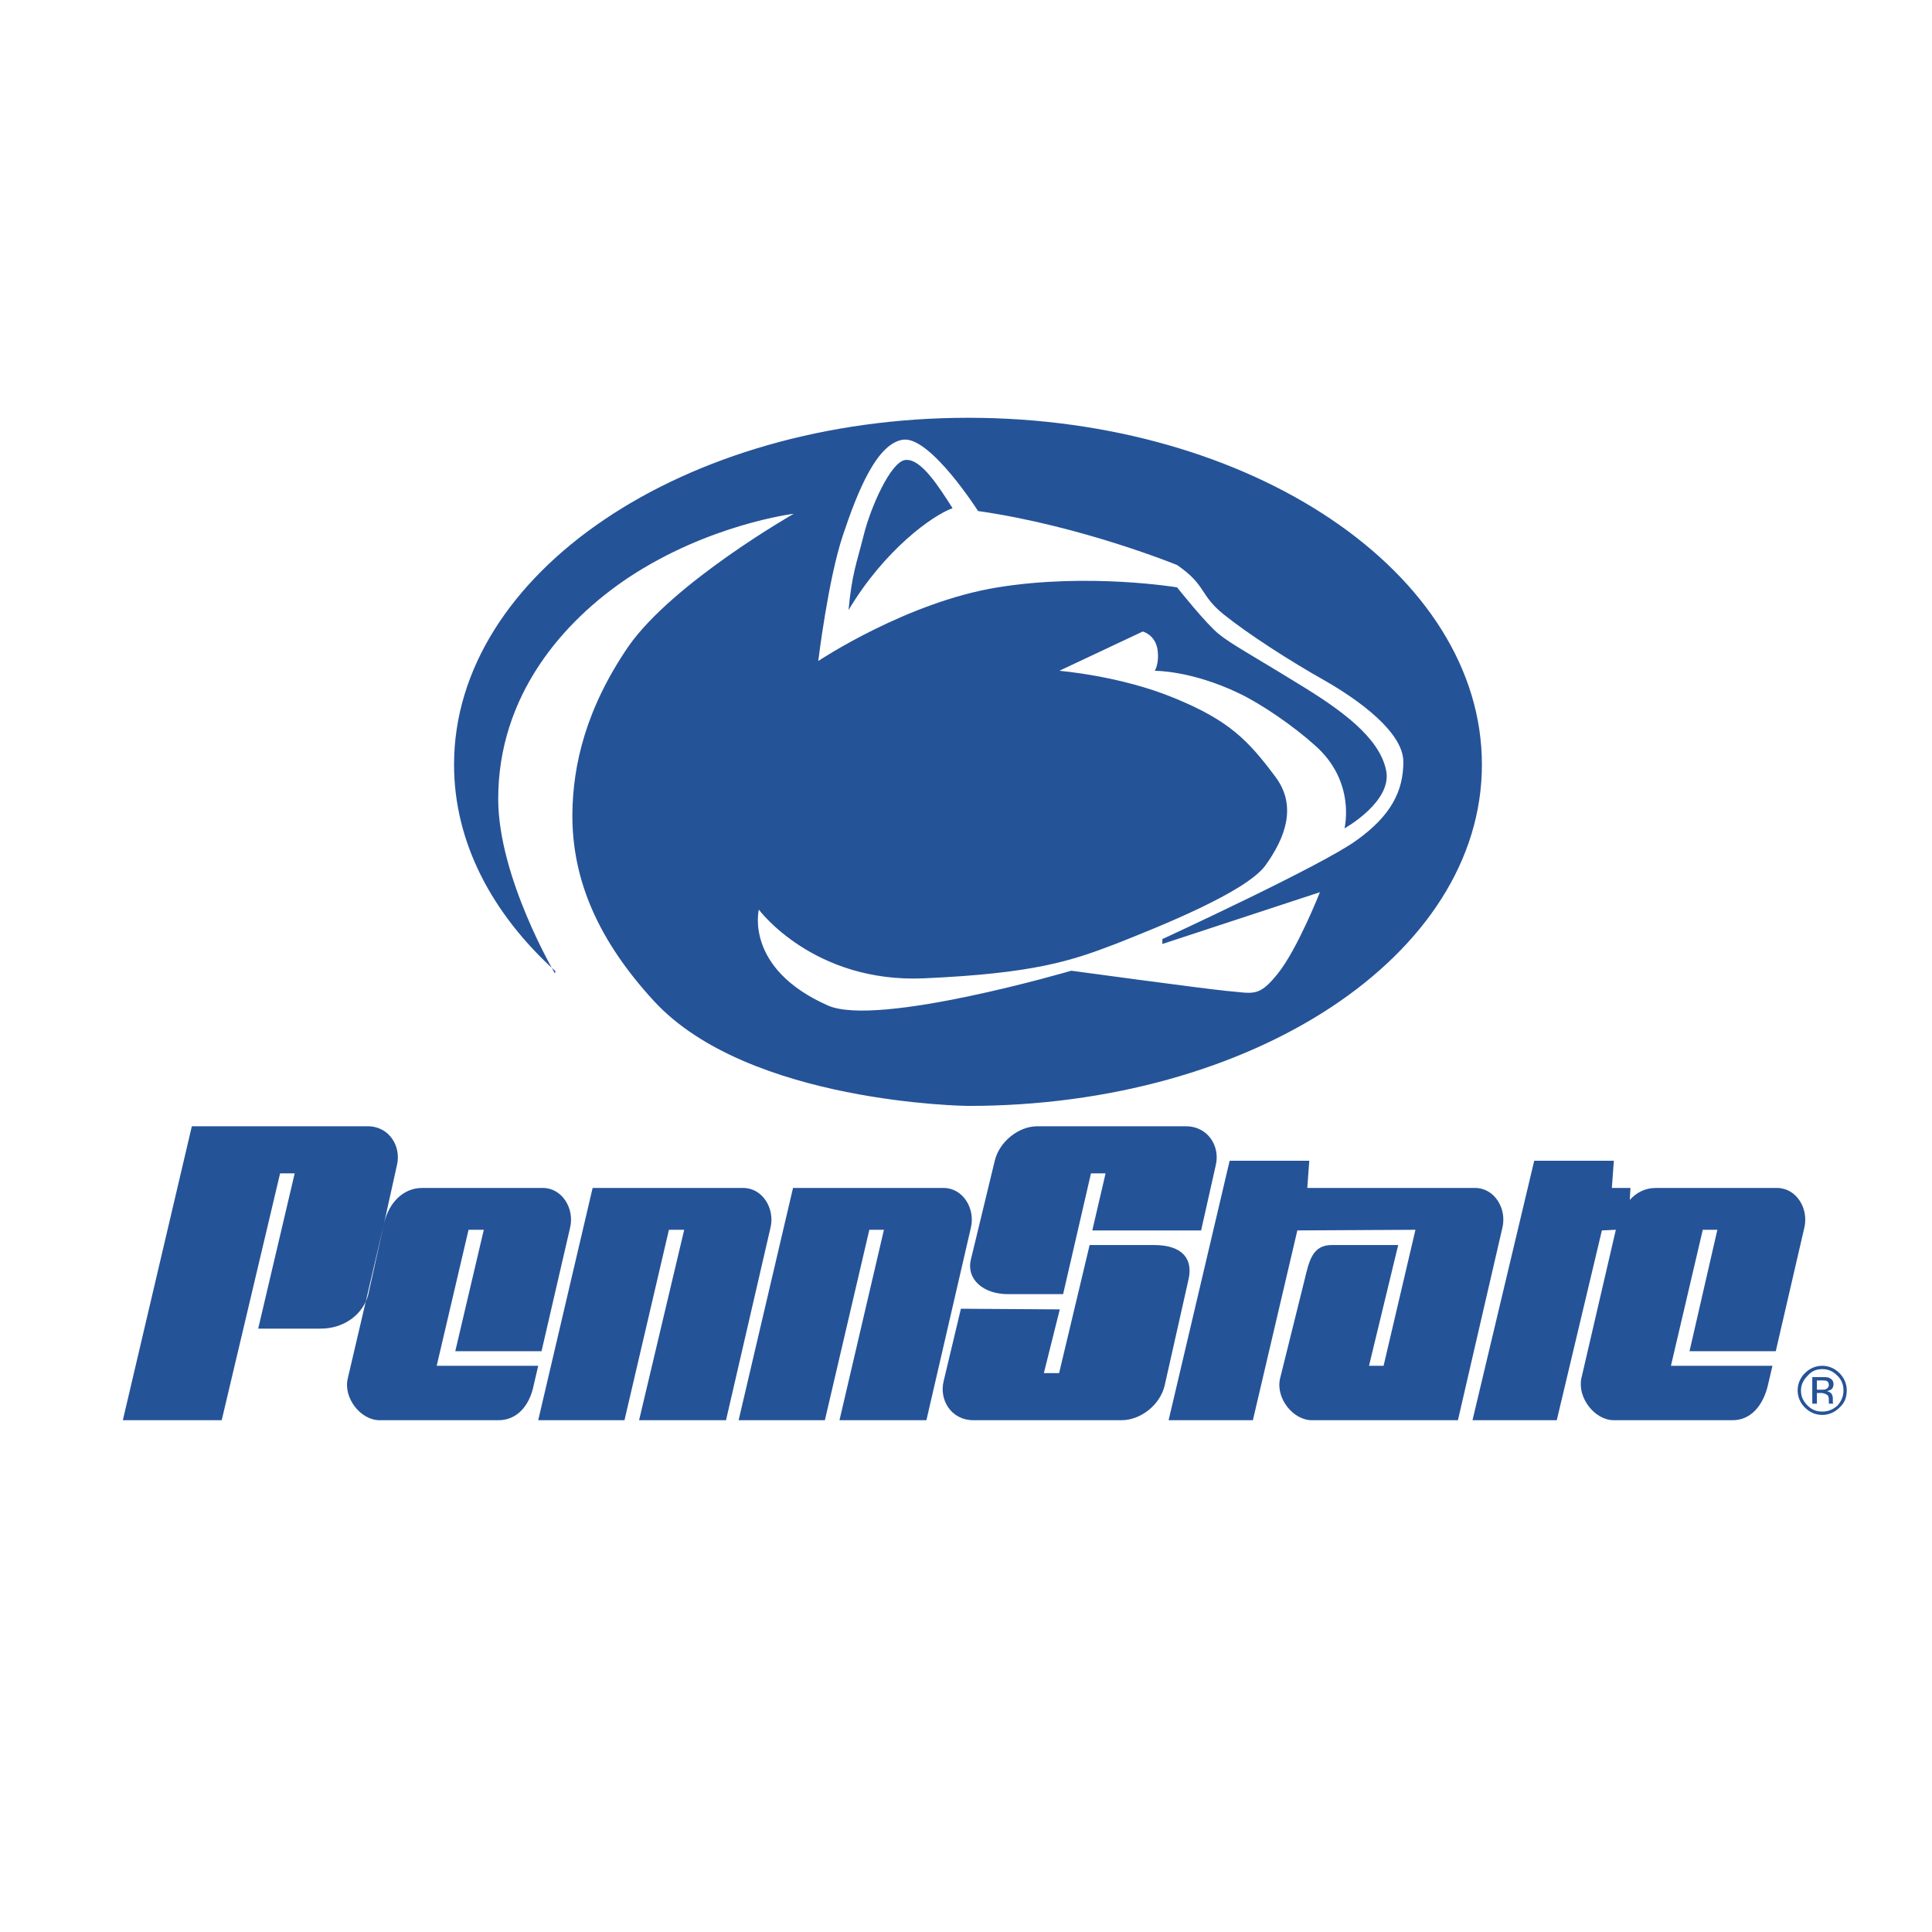
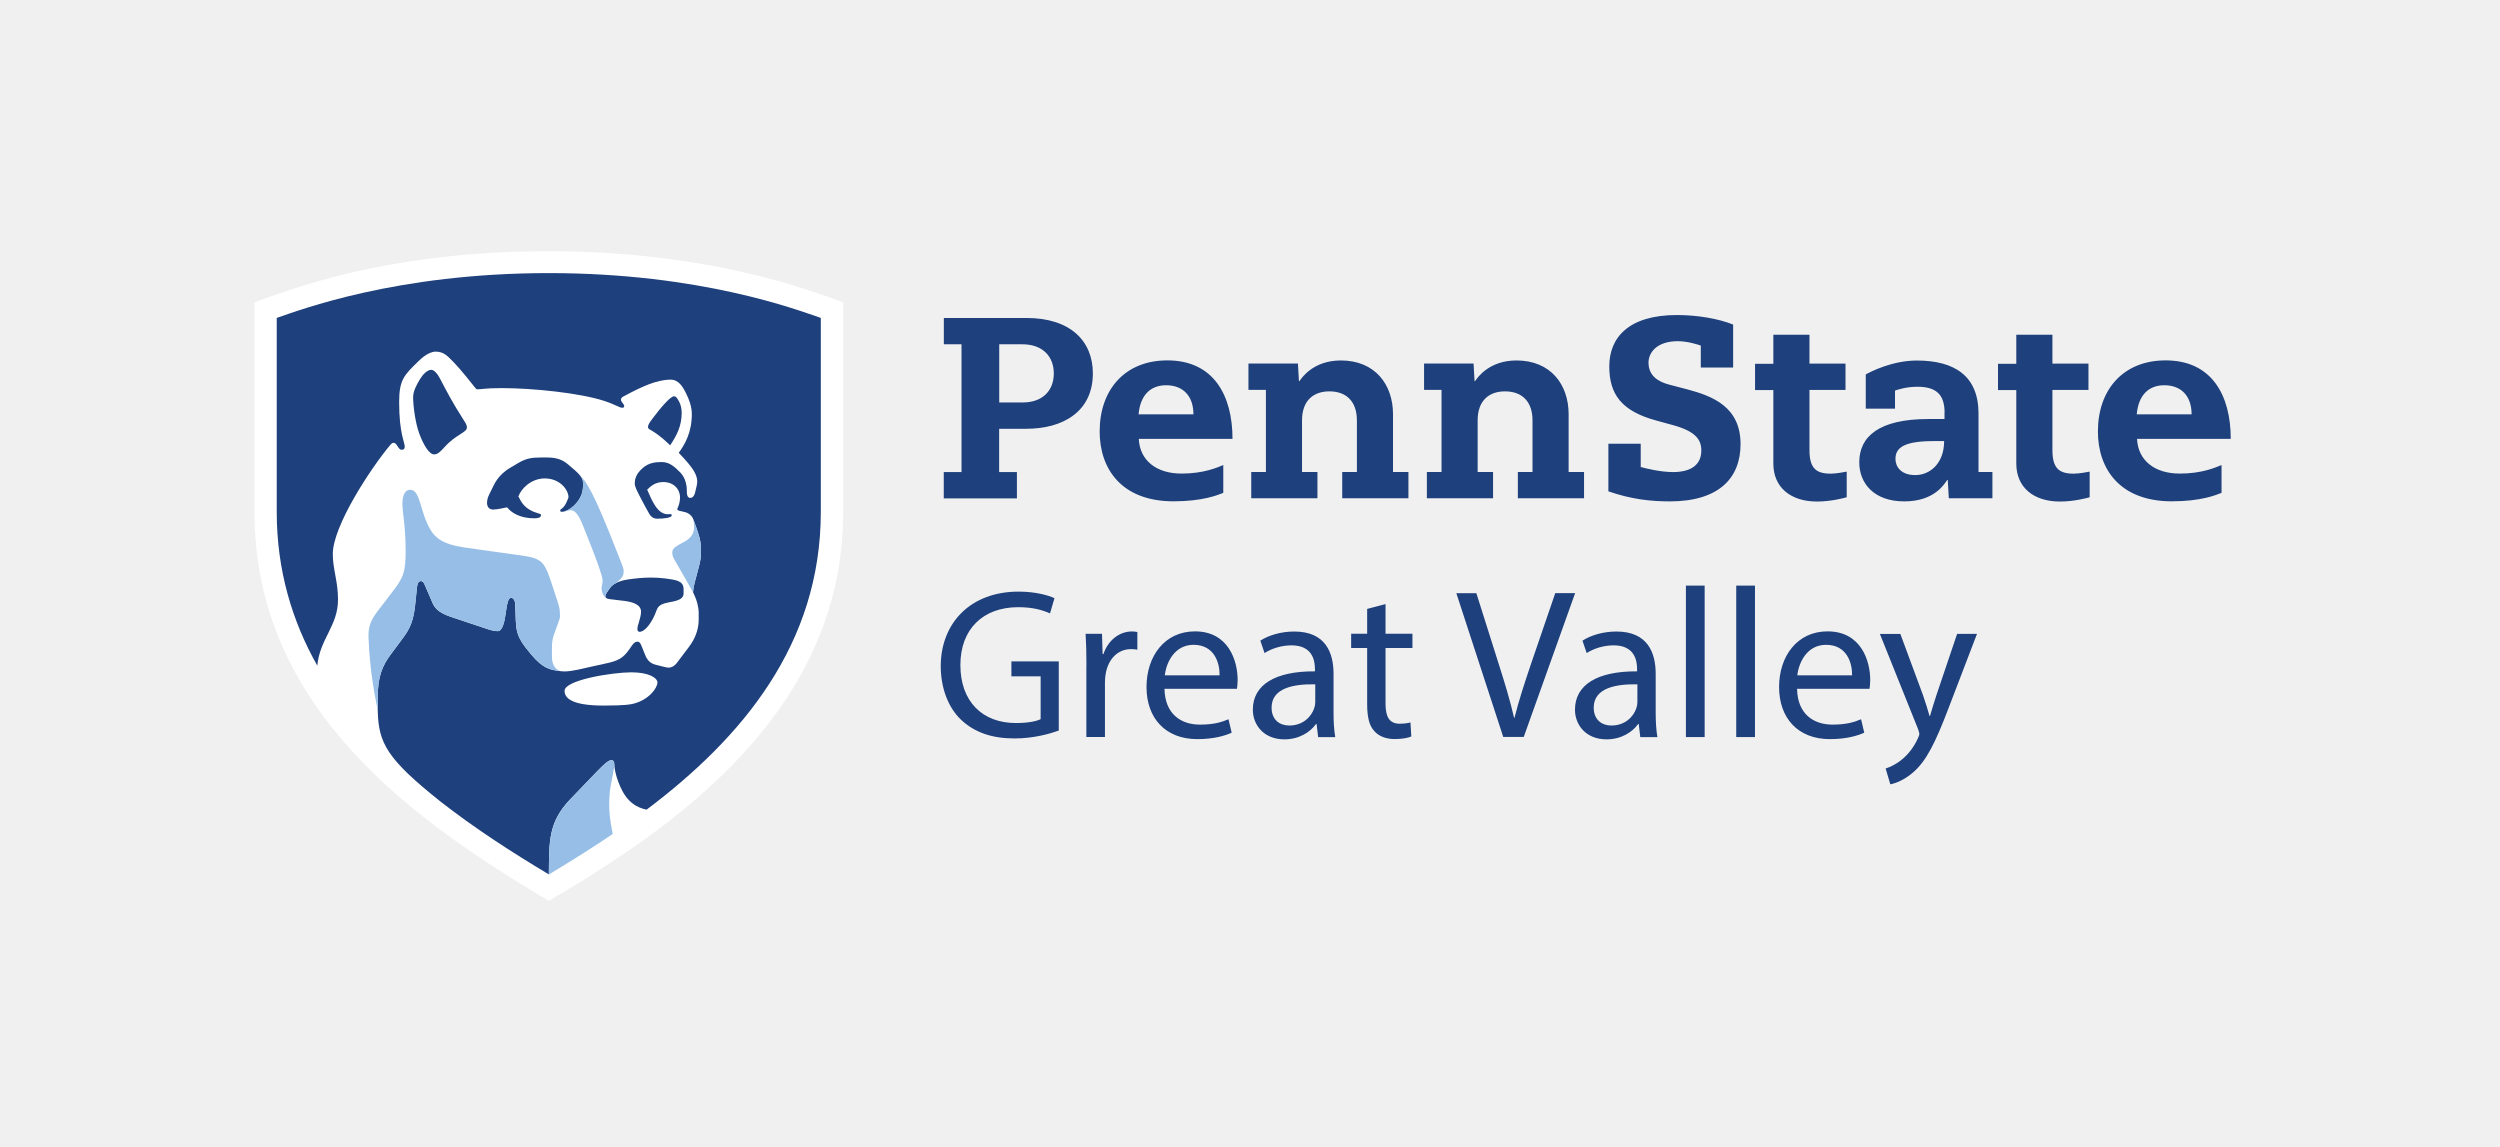
- <svg xmlns="http://www.w3.org/2000/svg" width="2500" height="2500" viewBox="0 0 192.756 192.756">
-   <g fill-rule="evenodd" clip-rule="evenodd">
-     <path fill="#fff" d="M0 0h192.756v192.756H0V0z" />
-     <path d="M36.684 112.367c2.185 0 3.376 2.053 2.913 3.906l-2.847 12.844c-.463 1.92-2.317 3.441-4.767 3.441H25.76l3.642-15.49h-1.457l-5.826 24.627h-9.864l6.885-29.328h17.544zm17.014 23.899l-.463 1.986c-.397 1.922-1.589 3.443-3.509 3.443h-11.85c-1.92 0-3.641-2.25-3.178-4.172l3.641-15.557c.464-1.92 1.854-3.443 3.774-3.443h12.049c1.92 0 3.178 2.053 2.714 3.973l-2.847 12.314h-8.606l2.847-12.115h-1.523l-3.178 13.57h10.129v.001zm18.736 5.429l4.436-19.199c.463-1.92-.794-3.973-2.715-3.973H59.126l-5.428 23.172h8.606l4.436-19h1.523l-4.502 19h8.673zm19.994 0l4.435-19.199c.463-1.92-.794-3.973-2.714-3.973H79.12l-5.428 23.172h8.606l4.436-19h1.457l-4.436 19h8.673zm16.551-18.935l1.324-5.691h-1.457l-2.779 12.049h-5.496c-2.516 0-4.171-1.523-3.708-3.443l2.383-9.863c.463-1.922 2.385-3.443 4.238-3.443h14.828c2.252 0 3.443 2.053 2.98 3.906l-1.457 6.486h-10.856v-.001zm-3.245 7.879l-1.588 6.355h1.521l3.045-12.777h6.422c2.914 0 3.906 1.457 3.443 3.443l-2.383 10.592c-.465 1.922-2.385 3.443-4.305 3.443H97.127c-2.25 0-3.442-2.053-2.978-3.906l1.721-7.217 9.864.067zm25.159 11.056c-1.92 0-3.643-2.25-3.178-4.172l2.449-9.863c.463-1.92.795-3.443 2.715-3.443h6.619l-2.912 12.049h1.455l3.178-13.57-11.783.064L125 141.695h-8.408l6.09-25.885h7.945l-.199 2.713h16.75c1.92 0 3.178 2.053 2.715 3.973l-4.436 19.199h-14.564zm31.711-21.98c.662-.729 1.521-1.191 2.582-1.191h12.115c1.92 0 3.178 2.053 2.715 3.973l-2.848 12.314h-8.605l2.779-12.115h-1.455l-3.178 13.57h10.129l-.465 1.986c-.463 1.922-1.654 3.443-3.508 3.443h-11.85c-1.922 0-3.643-2.25-3.244-4.172l3.441-14.828-1.391.064-4.502 18.936h-8.408l6.158-25.885h7.945l-.199 2.713h1.854l-.065 1.192zm17.742 17.545c-.396.396-.662.859-.662 1.457 0 .596.199 1.059.662 1.521.398.398.861.596 1.457.596s1.059-.197 1.523-.596c.396-.463.596-.926.596-1.521 0-.598-.199-1.061-.596-1.457-.465-.463-.928-.662-1.523-.662s-1.059.199-1.457.662zm3.177 3.178c-.463.463-1.059.729-1.721.729s-1.258-.266-1.721-.729a2.397 2.397 0 0 1 0-3.444c.463-.463 1.059-.729 1.721-.729s1.258.266 1.721.729.729 1.061.729 1.723-.199 1.258-.729 1.721zm-1.257-2.649c-.133-.066-.33-.066-.596-.066h-.396v.928h.463c.199 0 .332 0 .463-.066a.447.447 0 0 0 .266-.398c-.001-.199-.068-.332-.2-.398zm-.53-.396c.332 0 .596 0 .729.064.33.133.463.332.463.662 0 .266-.133.465-.264.531-.133.066-.266.133-.398.133.199.064.332.131.465.264.064.133.131.266.131.463v.398c0 .066 0 .066.066.133h-.463v-.331c0-.33-.066-.529-.266-.596a1.02 1.02 0 0 0-.529-.133h-.396v1.061h-.463v-2.648h.925v-.001zM55.419 96.9C49.054 91.134 45.3 84.008 45.3 76.282c0-19.095 22.958-34.6 51.302-34.6 28.289 0 51.248 15.505 51.248 34.6s-22.959 34.056-51.248 34.056c0 0-21.979-.217-31.391-10.5-5.44-5.929-8.16-11.968-8.105-18.659.054-4.896 1.359-10.5 5.603-16.702 4.461-6.365 16.484-13.22 16.484-13.22s-8.433 1.033-16.484 6.365c-6.528 4.352-13.002 11.751-13.002 22.087 0 7.834 5.658 17.409 5.658 17.409l.054-.218zm44.12-38.299c9.086-1.469 17.898 0 17.898 0s2.939 3.7 4.189 4.679c1.197.979 3.428 2.176 7.834 4.896 4.406 2.666 8.107 5.386 8.814 8.596.76 3.155-4.135 5.876-4.135 5.876s1.195-4.679-2.992-8.324c-2.123-1.904-5.277-4.08-7.562-5.168-4.787-2.285-8.379-2.23-8.379-2.23s.49-.707.273-2.176c-.273-1.469-1.471-1.741-1.471-1.741l-8.322 3.917s6.094.489 11.479 2.72c5.441 2.23 7.346 4.189 10.064 7.833 2.23 2.938.979 6.147-.979 8.868-1.959 2.666-10.555 6.093-14.961 7.834-4.406 1.687-8.105 2.938-19.095 3.426-11.044.49-16.484-6.854-16.484-6.854s-1.469 5.875 6.909 9.575c5.005 2.176 24.264-3.48 24.264-3.48s12.783 1.74 15.449 2.012c2.721.219 3.211.707 5.168-1.74 1.959-2.449 4.189-8.106 4.189-8.106l-15.721 5.168v-.49s15.939-7.344 19.365-9.847c3.428-2.448 4.68-4.896 4.68-7.834 0-2.938-4.406-6.147-7.834-8.106-3.482-1.958-7.617-4.624-10.064-6.583-2.449-1.959-1.74-2.938-4.68-4.951 0 0-9.574-3.917-19.855-5.386 0 0-4.68-7.344-7.4-7.126-2.666.272-4.624 5.168-6.093 9.575s-2.448 12.513-2.448 12.513 8.815-5.877 17.9-7.346zm-4.5-7.898c-1.288-1.994-3.122-5.005-4.722-4.81-1.438.176-3.434 4.653-4.137 7.469-.702 2.815-1.171 3.793-1.522 7.508 3.591-6.022 8.391-9.463 10.381-10.167z" fill="#255398" />
+ <svg xmlns="http://www.w3.org/2000/svg" version="1.1" id="Layer_1" x="0px" y="0px" viewBox="0 0 330.83 151.67" style="enable-background:new 0 0 330.83 151.67;" xml:space="preserve">
+   <style type="text/css">
+ 	.st0{fill:#FFFFFF;}
+ 	.st1{fill:#1E407C;}
+ 	.st2{fill:#96BEE6;}
+ </style>
+   <g>
+     <g id="XMLID_336_">
+       <g id="XMLID_350_">
+         <path id="XMLID_351_" class="st0" d="M72.63,119.21C55.4,108.97,33.68,94.08,33.68,67.78V40.02c7.95-3.01,20.23-6.77,38.95-6.77     c18.94,0,31.94,4.1,38.95,6.77v27.76C111.58,94.3,89.01,109.58,72.63,119.21z" />
+       </g>
+       <g id="XMLID_337_">
+         <path id="XMLID_343_" class="st1" d="M84.35,83.26c0-0.59,0.48-1.5,0.48-2.32c0-0.97-1.19-1.28-2.12-1.41     c-1.95-0.27-2.6-0.18-2.6-0.61c0-0.3,0.26-0.61,0.62-1.12c0.52-0.75,1.77-1.04,2.44-1.13c0.87-0.12,1.84-0.24,3-0.24     c1.3,0,2.4,0.19,2.91,0.28c1.19,0.21,1.38,0.71,1.38,1.27c0,0.12,0,0.42,0,0.56c0,0.56-0.46,0.85-1.3,1.04     c-0.21,0.05-0.5,0.1-0.64,0.13c-0.6,0.13-1.35,0.25-1.62,1.01c-0.57,1.64-1.56,2.92-2.29,2.89C84.49,83.6,84.35,83.5,84.35,83.26     z M86.07,56.88c-0.07-0.04-0.32-0.13-0.32-0.38c0-0.29,0.21-0.59,0.63-1.15c0.98-1.31,2.32-2.91,2.81-2.91     c0.24,0,0.39,0.16,0.69,0.73c0.18,0.33,0.33,0.89,0.33,1.42c0,1.74-0.6,2.96-1.53,4.34C88.2,58.47,87.34,57.61,86.07,56.88z      M57.45,60.13c0.44,0,0.77-0.29,1.43-1.02c1.48-1.64,2.91-1.86,2.91-2.55c0-0.31-0.2-0.62-0.41-0.94     c-1.58-2.47-2.25-3.8-3.19-5.59c-0.34-0.65-0.78-1.09-1.12-1.09c-0.55,0-1.12,0.64-1.46,1.18c-0.47,0.77-0.94,1.64-0.94,2.43     c0,1.19,0.29,3.37,0.79,4.76C56,58.8,56.77,60.13,57.45,60.13z M75.23,65.82c0-1.02-1.15-2.51-3.14-2.51     c-1.78,0-3.13,1.34-3.49,2.39c0.43,0.82,0.84,1.69,2.54,2.21c0.23,0.07,0.45,0.07,0.45,0.27c0,0.27-0.29,0.41-0.89,0.41     c-1.93,0-3.08-0.79-3.59-1.45c-0.5,0.07-1.08,0.26-1.8,0.29c-0.59,0.02-0.86-0.37-0.86-0.9c0-0.34,0.1-0.71,0.3-1.13     c0.11-0.23,0.23-0.47,0.32-0.64c0.3-0.59,0.76-1.89,2.52-2.9c0.2-0.12,0.74-0.44,1.01-0.6c1-0.59,1.75-0.72,2.94-0.72     c0.09,0,0.75,0,0.87,0c1.42,0,2.15,0.4,2.78,0.93c1.27,1.07,1.97,1.65,1.97,2.45c0,0.88-0.05,1.56-0.75,2.49     c-0.61,0.8-1.49,1.32-2.07,1.32c-0.16,0-0.21-0.09-0.21-0.18c0-0.12,0.13-0.18,0.27-0.29C74.87,66.87,75.08,66.2,75.23,65.82z      M83.79,93.13c-0.33,0.08-0.99,0.24-3.91,0.24c-4.42,0-5.17-1.09-5.17-1.95c0-1.44,6.34-2.45,8.84-2.45     c2.39,0,3.45,0.77,3.45,1.35C87,91,85.92,92.61,83.79,93.13z M58.29,106.07c4.6,3.59,9.52,6.76,14.34,9.64l0,0l0,0     c0.04-4.33-0.1-6.89,2.84-9.95c1.19-1.24,2.41-2.51,3.51-3.65c0.83-0.86,1.51-1.51,1.9-1.51c0.28,0,0.41,0.15,0.41,0.52     c0,0.39,0.17,1.81,1.05,3.51c1.1,2.11,2.71,2.39,3.23,2.51c12.55-9.45,23.05-21.82,23.05-39.42c0-9.66,0-25.65,0-25.65     c-3.1-1.05-15.81-5.93-36-5.93s-32.9,4.88-36,5.93c0,0,0,15.99,0,25.65c0,7.73,2.03,14.46,5.37,20.37     c0.33-3.56,2.74-5.25,2.74-8.75c0-2.44-0.69-3.98-0.69-6.03c0-3.7,4.99-11.3,7.58-14.4c0.08-0.09,0.24-0.31,0.45-0.31     c0.19,0,0.33,0.13,0.44,0.3c0.26,0.4,0.38,0.62,0.66,0.62c0.28,0,0.39-0.16,0.39-0.41c0-0.64-0.74-1.72-0.74-5.92     c0-2.94,0.68-3.56,2.51-5.35c0.33-0.33,1.36-1.31,2.33-1.31c1.08,0,1.62,0.64,2.29,1.32c1.13,1.15,2.7,3.18,2.96,3.5     c0.07,0.09,0.14,0.17,0.29,0.17c0.52,0,0.96-0.16,3.23-0.16c4.12,0,10.33,0.65,13.52,1.69c1.64,0.54,1.99,0.91,2.42,0.91     c0.21,0,0.23-0.14,0.23-0.25c0-0.21-0.43-0.54-0.43-0.82c0-0.19,0.15-0.33,0.3-0.41c2.38-1.28,4.41-2.24,6.27-2.24     c1.08,0,1.62,0.94,2.07,1.86c0.36,0.72,0.74,1.69,0.74,2.69c0,2.52-0.96,4.06-1.73,5.13c0.37,0.38,0.89,0.95,1.21,1.33     c0.56,0.67,1.24,1.56,1.24,2.47c0,0.4-0.19,1.02-0.3,1.51c-0.05,0.22-0.24,0.66-0.63,0.66c-0.35-0.01-0.44-0.39-0.45-0.72     c0-0.07,0-0.22,0-0.25c0-0.73-0.2-1.71-0.87-2.4c-0.77-0.79-1.48-1.37-2.38-1.37c-0.05,0-0.24,0-0.31,0     c-1.47,0-2.14,0.64-2.55,1.04C84.35,62.63,84,63.2,84,63.98c0,0.44,0.3,0.97,0.71,1.78c0.24,0.48,0.85,1.61,1.18,2.19     c0.29,0.51,0.66,0.69,1.08,0.69c1.03,0,1.92-0.14,1.92-0.45c0-0.08-0.05-0.16-0.19-0.16c-0.06,0-0.2,0.02-0.33,0.02     c-1.34,0-2.06-1.71-2.73-3.25c0.51-0.5,1.09-1.01,2.14-1.01c1.33,0,2.21,0.9,2.21,2.06c0,0.58-0.18,1.06-0.28,1.28     c-0.05,0.11-0.08,0.18-0.08,0.24c0,0.18,0.23,0.22,0.6,0.3c0.13,0.03,0.38,0.09,0.53,0.13c0.39,0.11,0.81,0.45,0.99,0.93     c0.12,0.31,0.38,1.04,0.44,1.21c0.22,0.66,0.58,1.62,0.58,2.77c0,1.17-0.08,1.53-0.4,2.72c-0.41,1.52-0.59,2.1-0.66,2.94     c0.14,0.26,0.15,0.34,0.22,0.49c0.23,0.48,0.53,1.37,0.53,2.33c0,0.26,0,0.76,0,0.79c0,1.53-0.61,2.71-1.27,3.6     c-0.51,0.69-1.25,1.67-1.67,2.21c-0.27,0.33-0.64,0.56-1.05,0.56c-0.2,0-0.43-0.07-0.66-0.12c-0.26-0.06-0.8-0.2-1.04-0.26     c-0.9-0.23-1.23-0.81-1.52-1.6c-0.04-0.12-0.18-0.45-0.22-0.56c-0.21-0.55-0.34-0.9-0.68-0.9c-0.25,0-0.5,0.17-0.75,0.55     c-0.9,1.35-1.38,1.84-2.96,2.23c-0.55,0.14-1.67,0.37-2.3,0.51c-0.95,0.21-2.63,0.65-3.58,0.65c-0.2,0-0.41-0.01-0.63-0.04     c-1.3-0.18-2.21-0.27-3.83-2.19c-2.22-2.65-1.99-3.02-2.12-6.6c-0.01-0.4-0.15-0.9-0.56-0.9c-0.37,0-0.53,0.76-0.67,1.83     c-0.16,1.26-0.45,2.57-1.07,2.57c-0.43,0-0.73-0.07-1.39-0.28c-0.81-0.26-2.82-0.94-3.87-1.29c-1.44-0.48-2.82-0.85-3.37-2.13     c-0.26-0.6-0.74-1.72-0.99-2.3c-0.17-0.41-0.3-0.62-0.57-0.62c-0.38,0-0.47,0.45-0.51,0.81c-0.05,0.41-0.15,1.34-0.2,1.93     c-0.22,2.49-0.71,3.55-1.77,4.94c-0.48,0.64-0.94,1.29-1.48,1.99c-1.1,1.46-1.77,2.96-1.74,5.8c0,0.18-0.01,1.24,0,1.73     C50.1,98.33,51.17,100.4,58.29,106.07z" />
+         <path id="XMLID_338_" class="st2" d="M91.75,68.73L91.75,68.73c0.12,0.31,0.38,1.04,0.44,1.21c0.22,0.66,0.58,1.62,0.58,2.77     c0,1.17-0.08,1.53-0.4,2.72c-0.41,1.52-0.59,2.1-0.66,2.94c-0.11-0.24-2.28-3.97-2.45-4.28c-0.17-0.3-0.3-0.6-0.3-0.95     c0-0.38,0.16-0.61,0.63-0.9c0.28-0.17,0.64-0.38,0.88-0.5c1.12-0.57,1.38-1.28,1.38-2.03C91.85,69.38,91.8,69.06,91.75,68.73z      M82.31,74.71c0.12,0.29,0.22,0.63,0.22,0.88c0,0.56-0.14,0.73-0.45,1.07c-0.19,0.17-0.39,0.34-0.58,0.51     c-0.31,0.16-0.58,0.37-0.77,0.63c-0.35,0.51-0.62,0.82-0.62,1.12c0,0.09,0.03,0.16,0.1,0.21c-0.43-0.32-0.6-0.81-0.6-1.25     c0-0.39,0.13-0.6,0.13-0.97c0-0.31-0.09-0.62-0.14-0.8c-0.6-2.01-1.61-4.4-2.24-6.03c-0.64-1.66-1.13-2.56-1.85-2.56     c-0.4,0-0.75,0.2-1.17,0.2c0.57,0,1.46-0.53,2.07-1.32c0.71-0.93,0.75-1.61,0.75-2.49c0-0.37-0.16-0.7-0.45-1.06     c0.91,0.93,1.49,2.11,2.11,3.41C80.16,69.13,81.33,72.26,82.31,74.71z M50,94.1c-0.01-0.49,0-1.54,0-1.73     c-0.04-2.84,0.63-4.34,1.74-5.8c0.53-0.71,0.99-1.36,1.48-1.99c1.05-1.39,1.55-2.45,1.77-4.94c0.05-0.58,0.15-1.52,0.2-1.93     c0.04-0.36,0.13-0.81,0.51-0.81c0.27,0,0.39,0.21,0.57,0.62c0.24,0.58,0.73,1.7,0.99,2.3c0.55,1.27,1.93,1.65,3.37,2.13     c1.06,0.35,3.07,1.03,3.87,1.29c0.67,0.22,0.96,0.28,1.39,0.28c0.62,0,0.91-1.31,1.07-2.57c0.14-1.07,0.3-1.83,0.67-1.83     c0.41,0,0.55,0.5,0.56,0.9c0.13,3.58-0.1,3.95,2.12,6.6c1.61,1.93,2.53,2.01,3.83,2.19c-0.48-0.14-1.1-0.7-1.1-1.87     c0-0.21,0-1.14,0-1.29c0-0.64,0.08-1.3,0.4-2.04c0.15-0.35,0.33-0.98,0.49-1.36c0.28-0.66,0.15-0.82,0.15-1.28     c0-0.49-0.16-0.97-0.55-2.14c-0.2-0.6-0.47-1.48-0.72-2.19c-0.8-2.24-1.13-2.77-3.81-3.13c-0.86-0.11-4.62-0.65-5.41-0.76     c-3.01-0.43-5.37-0.57-6.59-2.59c-1.47-2.41-1.32-5.35-2.73-5.35c-0.67,0-1.02,0.75-1.02,1.84c0,1.15,0.43,3,0.43,6.23     c0,2.79-0.26,3.57-1.89,5.62c-0.42,0.53-0.99,1.32-1.35,1.77c-1.21,1.52-1.75,2.37-1.67,4.14C48.94,88.99,49.67,92.36,50,94.1z      M80.69,104.87c0.1-1.12,0.6-2.98,0.6-3.74v0c0-0.38-0.13-0.52-0.41-0.52c-0.39,0-1.07,0.64-1.9,1.51     c-1.11,1.15-2.33,2.41-3.51,3.65c-2.93,3.07-2.79,5.62-2.84,9.95l0,0c3.26-1.96,6.24-3.85,8.45-5.36     C80.75,108.55,80.48,107.26,80.69,104.87z" />
+       </g>
+     </g>
+     <path class="st1" d="M127.25,45.56h-2.35v-3.48h10.95c5.76,0,8.77,3.02,8.77,7.33c0,5.11-4.03,7.33-8.77,7.33h-3.63v5.73h2.35v3.48   h-9.68v-3.48h2.35V45.56z M135.34,53.26c2.49,0,4.11-1.43,4.11-3.85c0-2.2-1.42-3.85-4.18-3.85h-3.04v7.7H135.34z M150.7,58.1   c0.14,2.83,2.32,4.57,5.66,4.57c2.94,0,4.74-0.81,5.52-1.13v3.68c-0.73,0.29-2.71,1.12-6.58,1.12c-6.88,0-9.78-4.29-9.78-9.24   c0-5.56,3.37-9.41,8.96-9.41c6.13,0,8.62,4.64,8.62,10.39H150.7z M157.93,54.83c0-2.45-1.4-3.85-3.61-3.85   c-2.18,0-3.44,1.43-3.65,3.85H157.93z M282.8,58.1c0.14,2.83,2.32,4.57,5.66,4.57c2.94,0,4.74-0.81,5.52-1.13v3.68   c-0.73,0.29-2.71,1.12-6.58,1.12c-6.88,0-9.78-4.29-9.78-9.24c0-5.56,3.37-9.41,8.96-9.41c6.13,0,8.62,4.64,8.62,10.39H282.8z    M290.02,54.83c0-2.45-1.4-3.85-3.61-3.85c-2.18,0-3.44,1.43-3.65,3.85H290.02z M167.53,51.59h-2.32v-3.48h6.55l0.13,2.33h0.07   c0.32-0.49,1.87-2.74,5.48-2.74c4.52,0,6.9,3.19,6.9,7.11v7.65h2.04v3.48h-8.76v-3.48h1.94v-6.83c0-2.49-1.38-3.84-3.64-3.84   c-2.04,0-3.62,1.15-3.62,3.84v6.83h2.04v3.48h-8.76v-3.48h1.94V51.59z M190.77,51.59h-2.32v-3.48h6.55l0.13,2.33h0.07   c0.32-0.49,1.87-2.74,5.48-2.74c4.52,0,6.9,3.19,6.9,7.11v7.65h2.04v3.48h-8.76v-3.48h1.94v-6.83c0-2.49-1.38-3.84-3.64-3.84   c-2.04,0-3.62,1.15-3.62,3.84v6.83h2.04v3.48h-8.76v-3.48h1.94V51.59z M266.83,44.3h4.77v3.82h4.77v3.48h-4.77v7.94   c0,2.39,0.84,3.14,2.81,3.14c0.74,0,1.75-0.2,2.12-0.27v3.39c-0.39,0.12-2.12,0.57-3.93,0.57c-3.51,0-5.78-1.89-5.78-5.02v-9.73   h-2.42v-3.48h2.42V44.3z M234.68,44.3h4.77v3.82h4.77v3.48h-4.77v7.94c0,2.39,0.84,3.14,2.81,3.14c0.74,0,1.75-0.2,2.12-0.27v3.39   c-0.39,0.12-2.12,0.57-3.93,0.57c-3.51,0-5.78-1.89-5.78-5.02v-9.73h-2.42v-3.48h2.42V44.3z M257.33,54.59   c0-2.46-1.2-3.41-3.6-3.41c-1.54,0-2.64,0.4-2.96,0.51v2.39h-3.87v-4.53c0.64-0.36,3.5-1.84,6.76-1.84c4.96,0,8.16,2.02,8.16,7.01   c0,2.93,0,7.74,0,7.74h1.84v3.48h-5.77l-0.14-2.43h-0.07c-0.35,0.5-1.66,2.84-5.68,2.84c-4.02,0-5.96-2.39-5.96-5.18   c0-3.39,2.6-5.72,9.14-5.72c0.28,0,1.84,0,2.14,0V54.59z M255.94,58.37c-3.88,0-5.11,0.82-5.11,2.35c0,1.06,0.75,2.15,2.62,2.15   c1.91,0,3.82-1.5,3.82-4.5H255.94z M225.07,45.73c-0.36-0.13-1.76-0.58-3.04-0.58c-2.78,0-3.88,1.51-3.88,2.84   c0,1.74,1.29,2.54,2.78,2.92l2.37,0.62c3.33,0.89,7.03,2.3,7.03,7.24c0,4.53-2.91,7.58-9.36,7.58c-2.49,0-5.08-0.27-8.13-1.33v-6.3   h4.28v3.08c0.68,0.19,2.62,0.67,4.26,0.67c2.53,0,3.76-1.06,3.76-2.86c0-1.49-0.84-2.58-3.89-3.39l-2.04-0.56   c-4.66-1.26-6.25-3.5-6.25-7.18c0-3.78,2.53-6.79,8.94-6.79c2.75,0,5.5,0.48,7.45,1.26v5.69h-4.28V45.73z M140.1,96.68   c-1.1,0.4-3.28,1.04-5.84,1.04c-2.88,0-5.25-0.73-7.12-2.51c-1.64-1.58-2.65-4.12-2.65-7.09c0.03-5.67,3.92-9.83,10.31-9.83   c2.2,0,3.92,0.48,4.74,0.87l-0.59,2.01c-1.02-0.45-2.29-0.82-4.21-0.82c-4.63,0-7.65,2.88-7.65,7.65c0,4.83,2.91,7.68,7.34,7.68   c1.61,0,2.71-0.23,3.28-0.51v-5.67h-3.87v-1.98h6.27V96.68z M143.77,88.13c0-1.61-0.03-2.99-0.11-4.26h2.17l0.08,2.68h0.11   c0.62-1.84,2.12-2.99,3.78-2.99c0.28,0,0.48,0.03,0.71,0.08v2.34c-0.25-0.06-0.51-0.08-0.85-0.08c-1.75,0-2.99,1.33-3.33,3.19   c-0.06,0.34-0.11,0.73-0.11,1.16v7.28h-2.46V88.13z M154.1,91.15c0.06,3.36,2.2,4.74,4.69,4.74c1.78,0,2.85-0.31,3.78-0.71   l0.42,1.78c-0.88,0.4-2.37,0.85-4.55,0.85c-4.21,0-6.72-2.77-6.72-6.89c0-4.12,2.43-7.37,6.41-7.37c4.46,0,5.65,3.92,5.65,6.44   c0,0.51-0.06,0.9-0.09,1.16H154.1z M161.39,89.37c0.03-1.58-0.65-4.04-3.44-4.04c-2.51,0-3.61,2.31-3.81,4.04H161.39z    M174.43,97.53l-0.2-1.72h-0.08c-0.76,1.07-2.23,2.03-4.18,2.03c-2.77,0-4.18-1.95-4.18-3.92c0-3.3,2.94-5.11,8.22-5.08v-0.28   c0-1.13-0.31-3.16-3.11-3.16c-1.27,0-2.6,0.4-3.56,1.02l-0.56-1.64c1.13-0.73,2.77-1.21,4.49-1.21c4.18,0,5.2,2.85,5.2,5.59v5.11   c0,1.19,0.06,2.34,0.23,3.28H174.43z M174.06,90.56c-2.71-0.06-5.79,0.42-5.79,3.08c0,1.61,1.07,2.37,2.34,2.37   c1.78,0,2.91-1.13,3.3-2.29c0.09-0.25,0.14-0.54,0.14-0.79V90.56z M183.35,79.94v3.92h3.56v1.89h-3.56v7.37   c0,1.69,0.48,2.65,1.86,2.65c0.65,0,1.13-0.08,1.44-0.17l0.11,1.86c-0.48,0.2-1.24,0.34-2.2,0.34c-1.16,0-2.09-0.37-2.68-1.04   c-0.71-0.73-0.96-1.95-0.96-3.56v-7.45h-2.12v-1.89h2.12v-3.28L183.35,79.94z M198.93,97.53l-6.21-19.03h2.65l2.96,9.37   c0.82,2.57,1.52,4.88,2.03,7.11h0.06c0.54-2.2,1.33-4.6,2.17-7.09l3.22-9.4h2.63l-6.8,19.03H198.93z M217.06,97.53l-0.2-1.72h-0.08   c-0.76,1.07-2.23,2.03-4.18,2.03c-2.77,0-4.18-1.95-4.18-3.92c0-3.3,2.94-5.11,8.22-5.08v-0.28c0-1.13-0.31-3.16-3.11-3.16   c-1.27,0-2.6,0.4-3.56,1.02l-0.56-1.64c1.13-0.73,2.77-1.21,4.49-1.21c4.18,0,5.2,2.85,5.2,5.59v5.11c0,1.19,0.06,2.34,0.23,3.28   H217.06z M216.69,90.56c-2.71-0.06-5.79,0.42-5.79,3.08c0,1.61,1.07,2.37,2.34,2.37c1.78,0,2.91-1.13,3.3-2.29   c0.09-0.25,0.14-0.54,0.14-0.79V90.56z M223.1,77.49h2.48v20.05h-2.48V77.49z M229.76,77.49h2.48v20.05h-2.48V77.49z M237.81,91.15   c0.06,3.36,2.2,4.74,4.69,4.74c1.78,0,2.85-0.31,3.78-0.71l0.42,1.78c-0.88,0.4-2.37,0.85-4.55,0.85c-4.21,0-6.72-2.77-6.72-6.89   c0-4.12,2.43-7.37,6.41-7.37c4.46,0,5.65,3.92,5.65,6.44c0,0.51-0.06,0.9-0.09,1.16H237.81z M245.09,89.37   c0.03-1.58-0.65-4.04-3.44-4.04c-2.51,0-3.61,2.31-3.81,4.04H245.09z M251.47,83.87l2.99,8.08c0.31,0.9,0.65,1.98,0.88,2.8h0.06   c0.25-0.82,0.54-1.86,0.88-2.85l2.71-8.02h2.63l-3.73,9.74c-1.78,4.69-2.99,7.09-4.69,8.56c-1.21,1.07-2.43,1.5-3.05,1.61   l-0.62-2.09c0.62-0.2,1.44-0.59,2.17-1.21c0.68-0.54,1.52-1.5,2.09-2.77c0.11-0.25,0.2-0.45,0.2-0.59c0-0.14-0.06-0.34-0.17-0.65   l-5.05-12.59H251.47z" />
  </g>
</svg>
